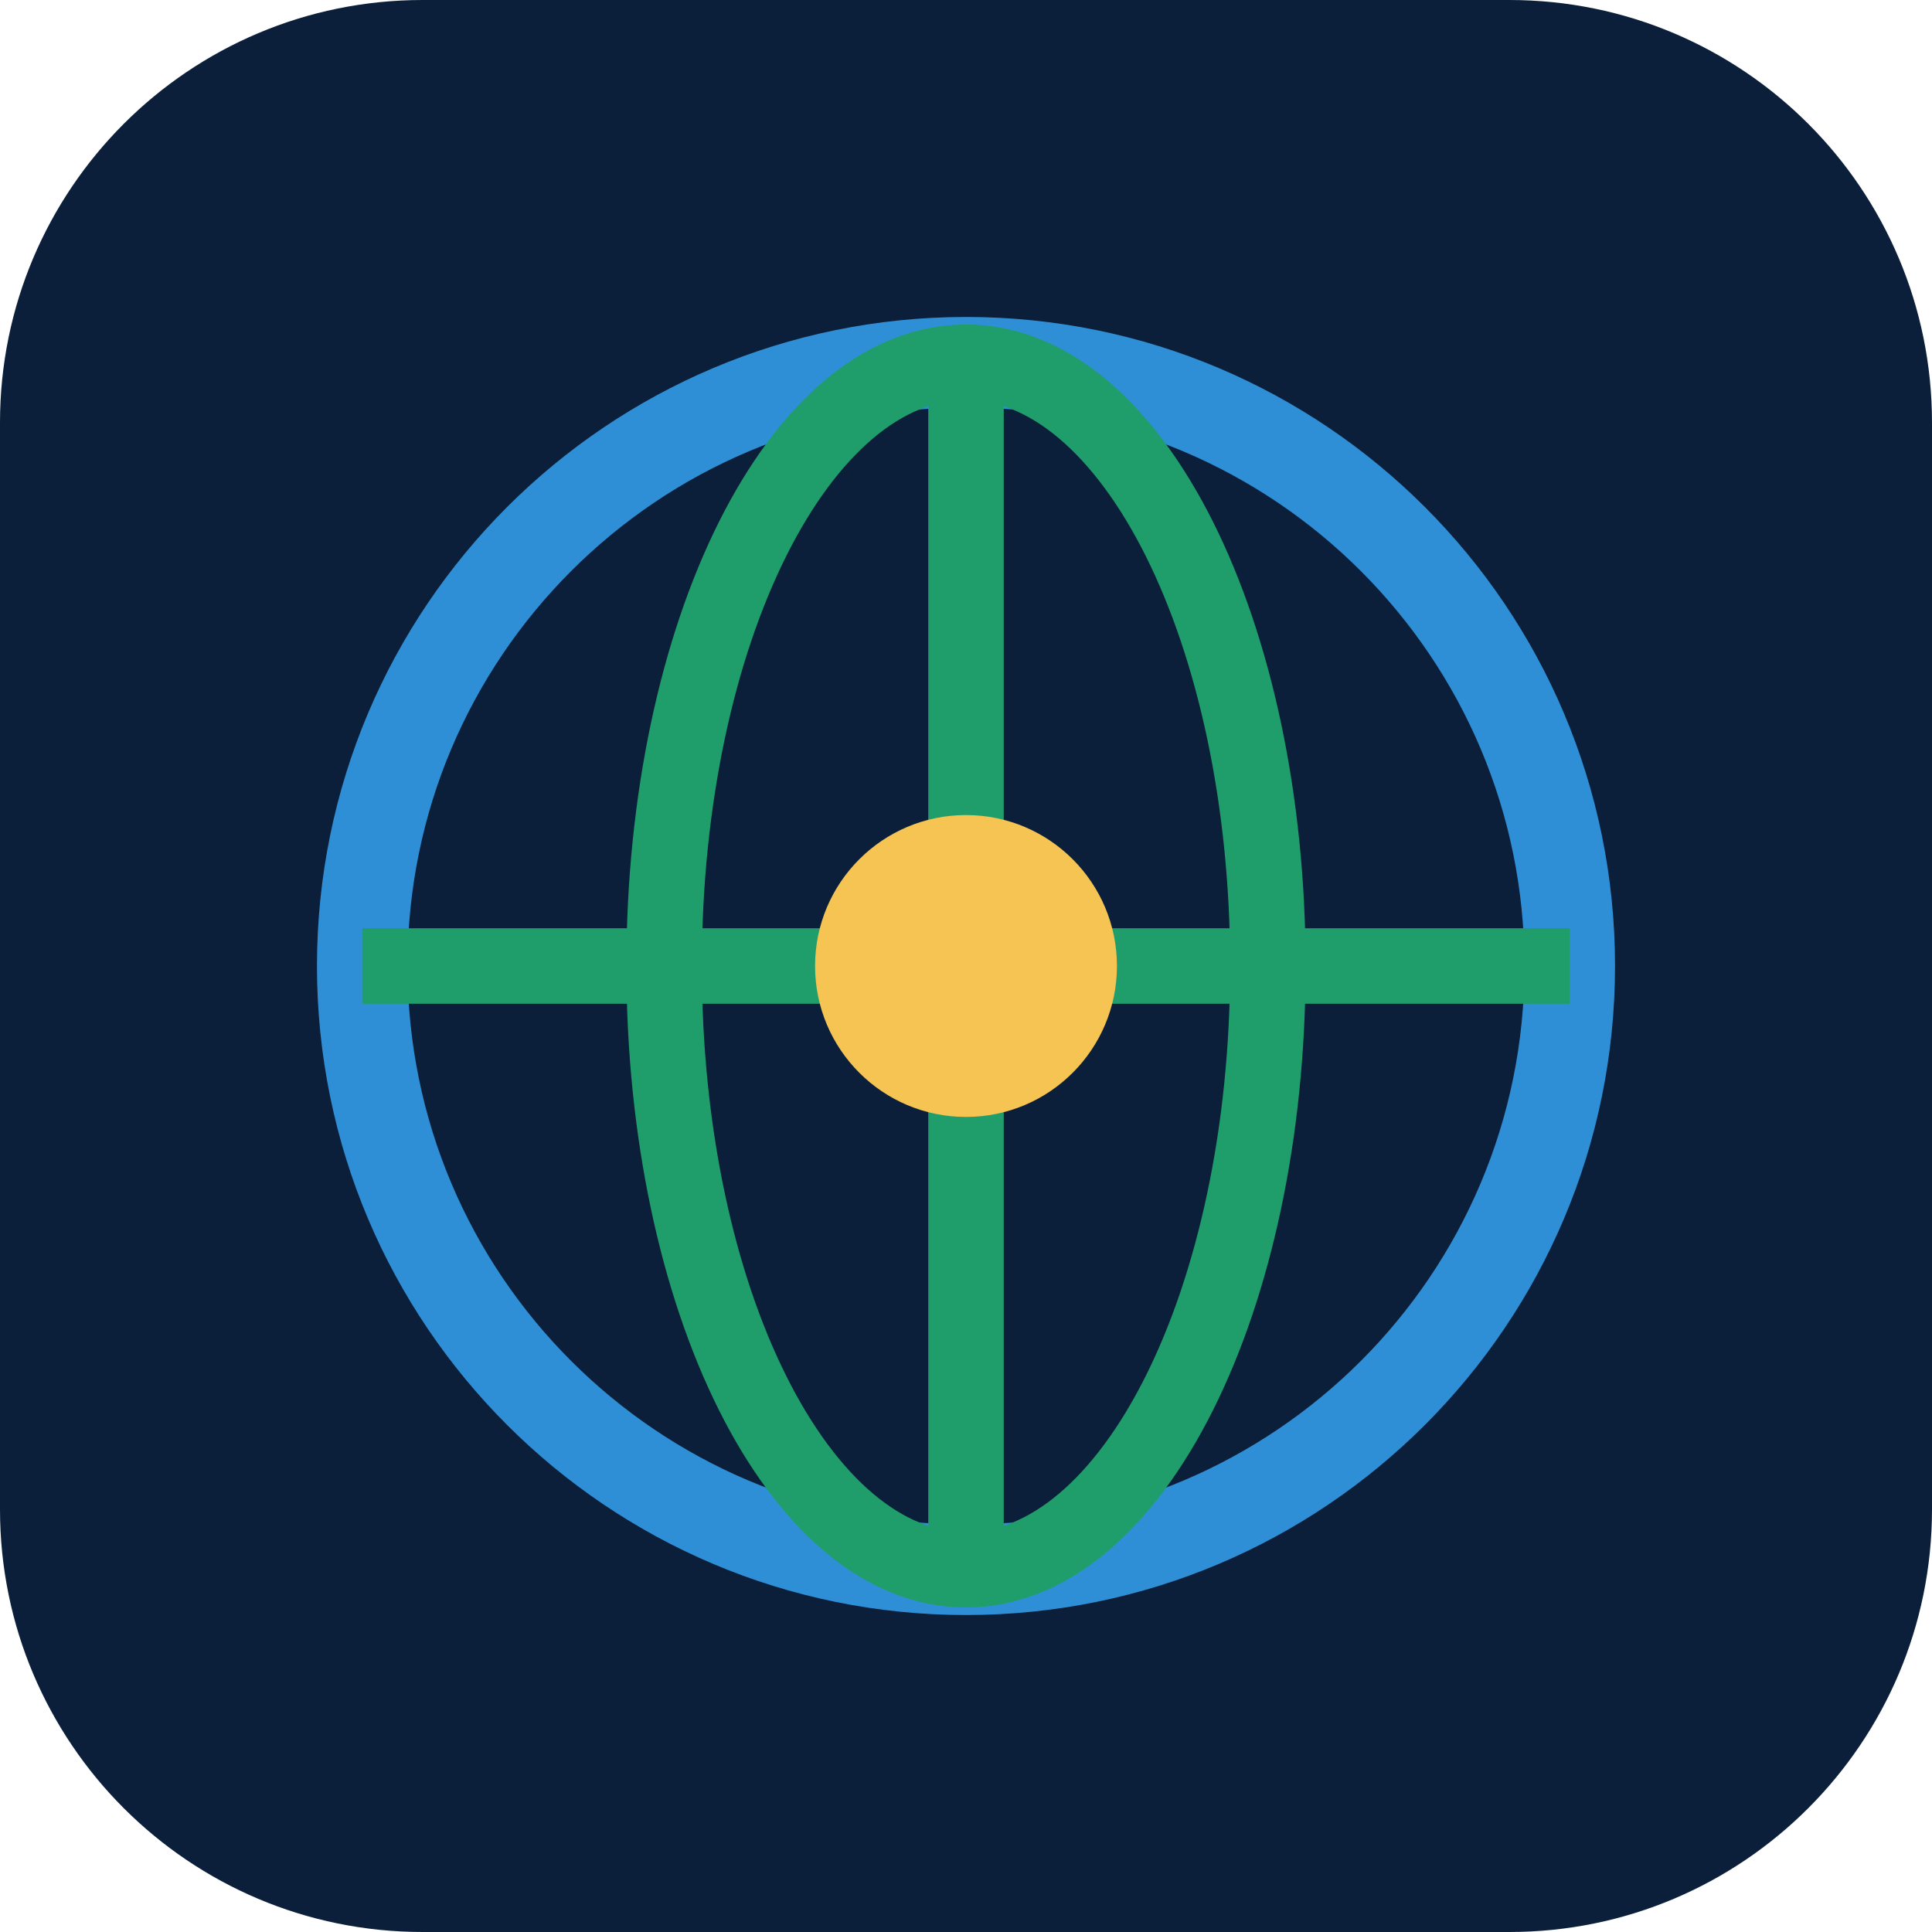
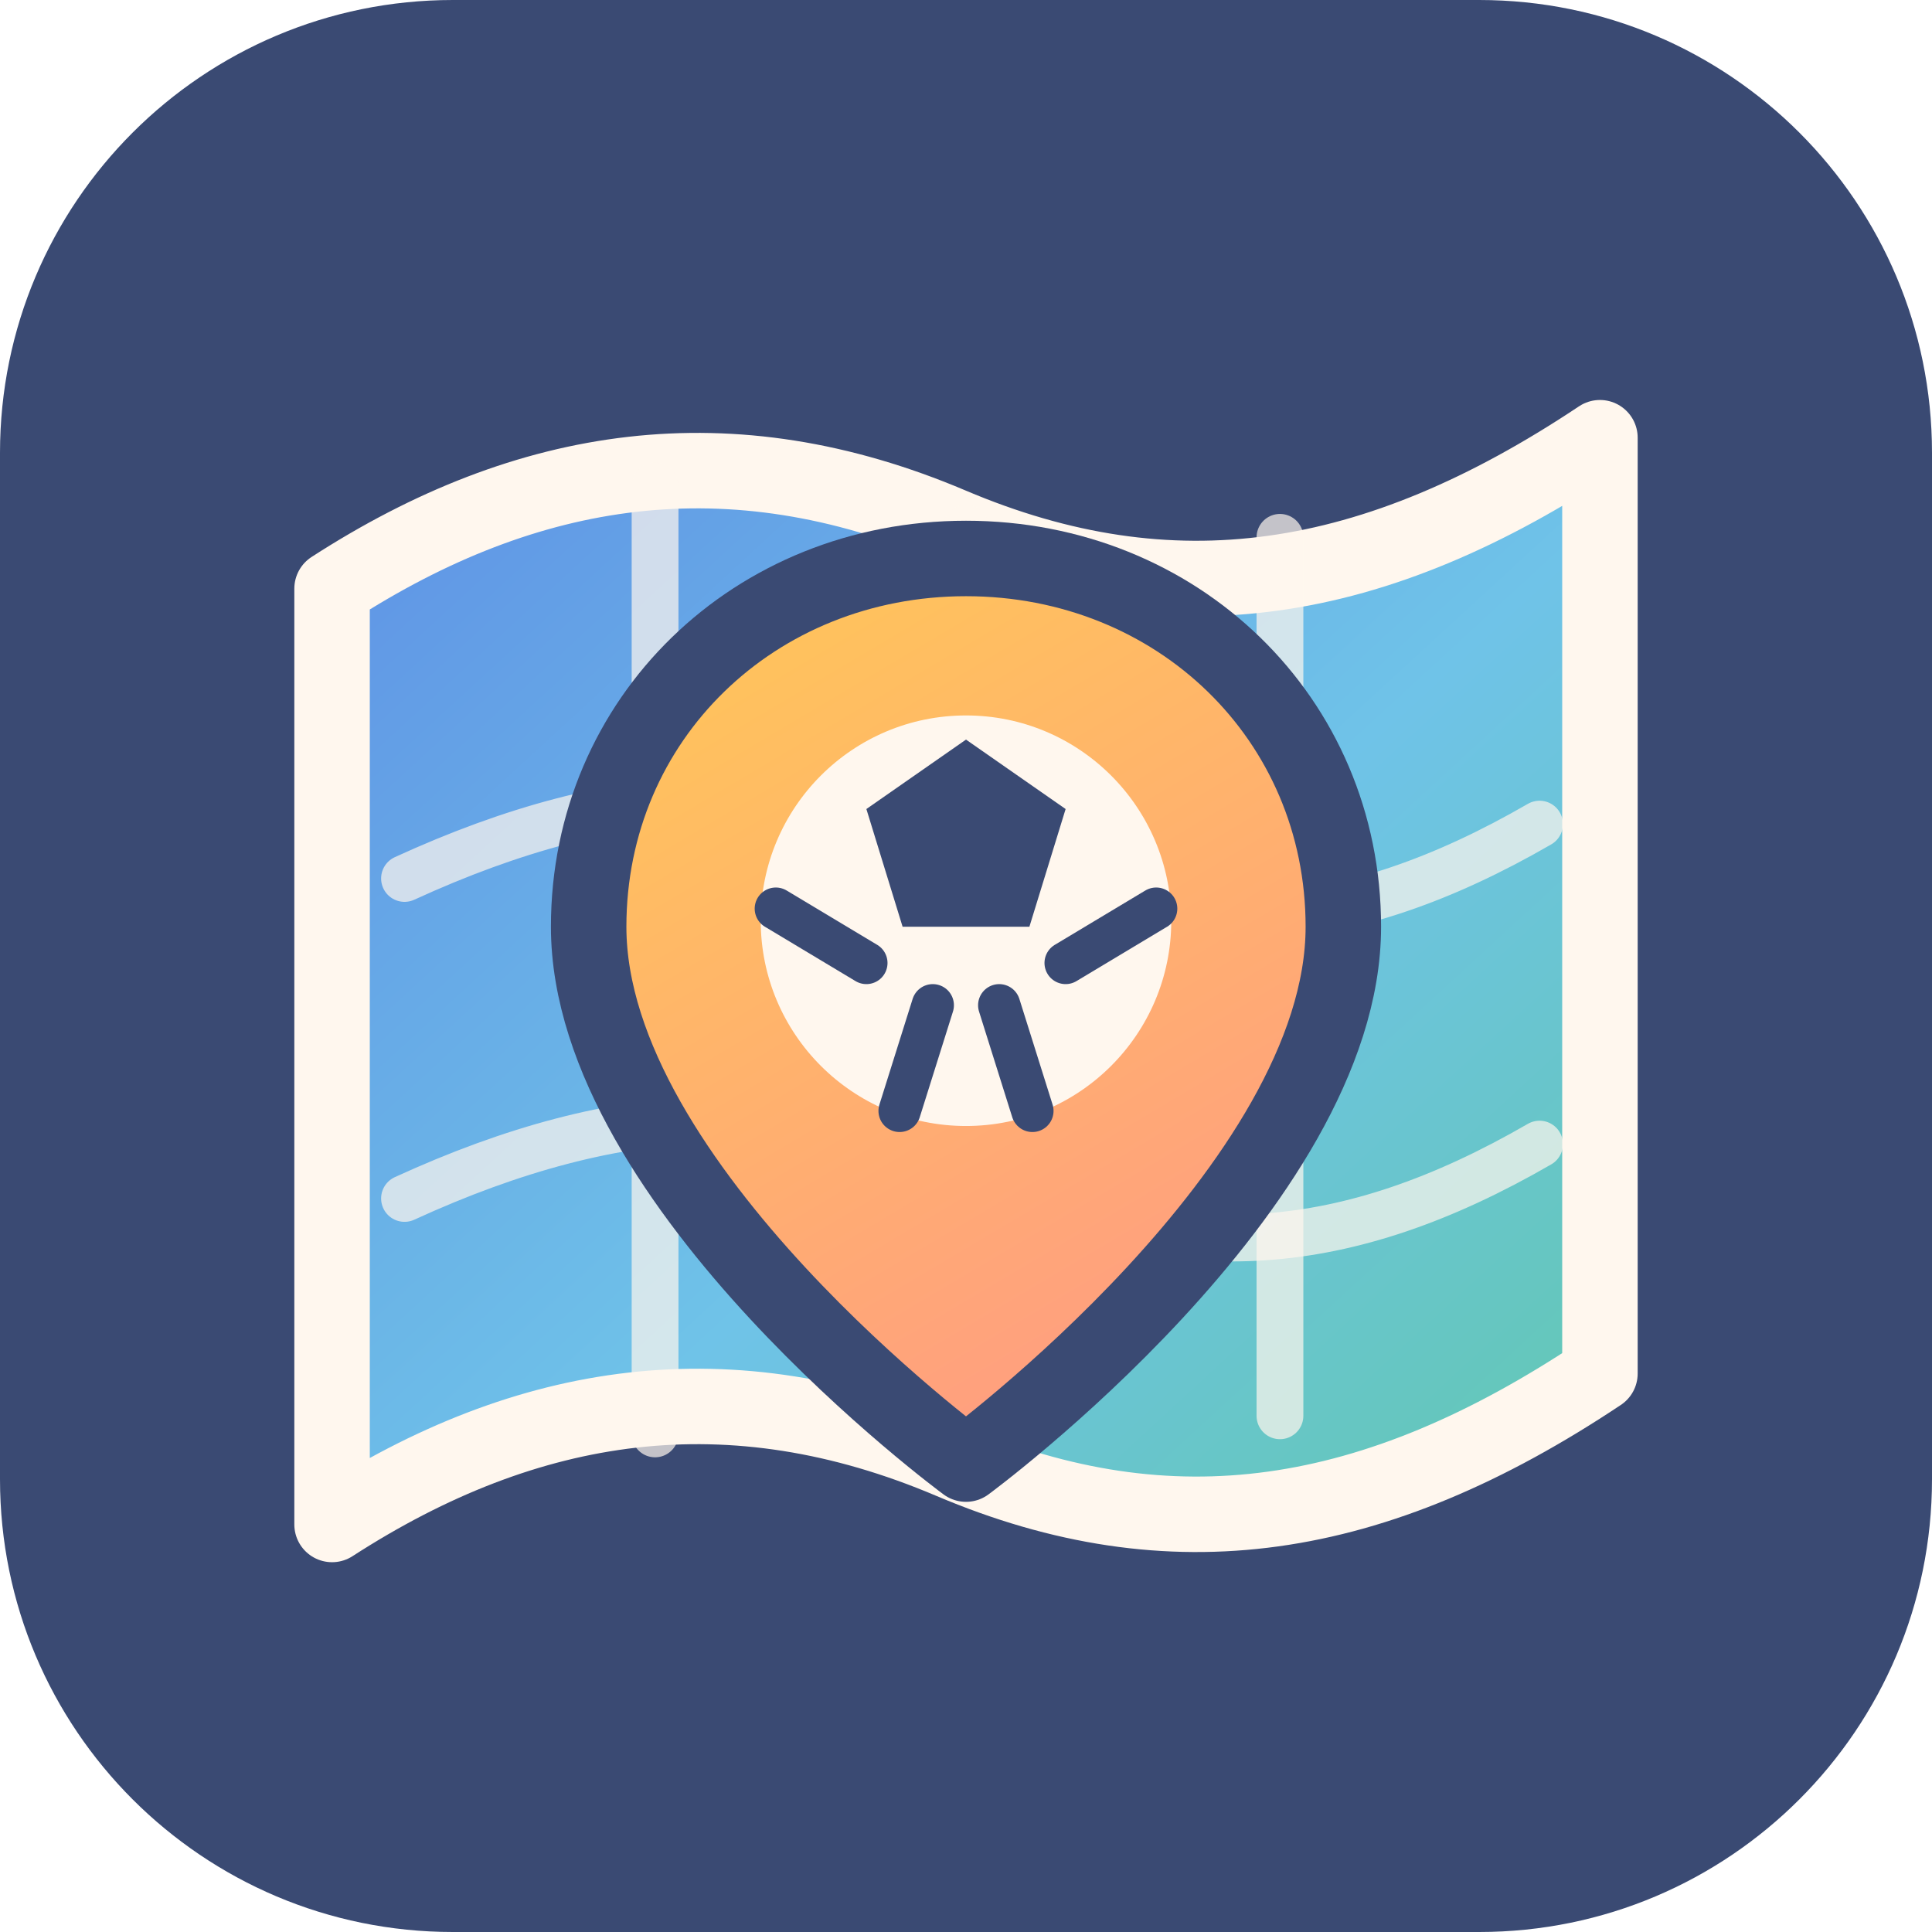
- <svg xmlns="http://www.w3.org/2000/svg" viewBox="0 0 64 64">
-   <rect width="64" height="64" rx="14" fill="#0b1f3a" />
-   <circle cx="32" cy="32" r="20" fill="none" stroke="#2f8fd6" stroke-width="3" />
-   <path d="M32 12 V52 M12 32 H52" stroke="#1f9e6b" stroke-width="2.5" />
-   <ellipse cx="32" cy="32" rx="10" ry="20" fill="none" stroke="#1f9e6b" stroke-width="2.5" />
-   <circle cx="32" cy="32" r="5" fill="#f6c453" />
+ <svg xmlns="http://www.w3.org/2000/svg" viewBox="0 0 64 64" role="img" aria-label="POVAtlas icon">
+   <defs>
+     <linearGradient id="bg" x1="9" x2="55" y1="8" y2="58" gradientUnits="userSpaceOnUse">
+       <stop offset="0" stop-color="#5b86e5" />
+       <stop offset="0.54" stop-color="#6fc3e8" />
+       <stop offset="1" stop-color="#5ec9a0" />
+     </linearGradient>
+     <linearGradient id="pin" x1="24" x2="40" y1="17" y2="44" gradientUnits="userSpaceOnUse">
+       <stop offset="0" stop-color="#ffc857" />
+       <stop offset="1" stop-color="#ff9e80" />
+     </linearGradient>
+   </defs>
+   <rect width="64" height="64" rx="15" fill="#3a4a73" />
+   <path d="M11 19.5c6.5-4.2 13.2-5.2 20.5-2.1 7.3 3.1 14 2.1 21.5-2.9v31c-7.5 5-14.2 6-21.5 2.9-7.3-3.1-14-2.1-20.5 2.1z" fill="url(#bg)" />
+   <path d="M11 19.5c6.5-4.2 13.2-5.2 20.5-2.1 7.3 3.1 14 2.1 21.5-2.9v31c-7.5 5-14.2 6-21.5 2.9-7.3-3.1-14-2.1-20.5 2.1z" fill="none" stroke="#fff7ee" stroke-width="2.5" stroke-linejoin="round" />
+   <path d="M21.7 16.1v31.4M32 17.5v31.2M42.4 17.8v29.1" fill="none" stroke="#fff7ee" stroke-width="1.55" stroke-linecap="round" opacity=".7" />
+   <path d="M13.4 29.1c7.2-3.3 13.2-3.5 19.5-.6 6.2 2.9 11.7 2.5 18.1-1.2M13.4 39.7c7.2-3.3 13.2-3.5 19.5-.6 6.2 2.9 11.7 2.5 18.1-1.2" fill="none" stroke="#fff7ee" stroke-width="1.55" stroke-linecap="round" opacity=".7" />
+   <path d="M32 18.5c-7 0-12.5 5.3-12.5 12.2 0 8.6 12.5 17.8 12.5 17.8s12.5-9.2 12.5-17.8c0-6.9-5.5-12.2-12.5-12.2z" fill="url(#pin)" stroke="#3a4a73" stroke-width="2.5" stroke-linejoin="round" />
+   <circle cx="32" cy="30.5" r="6.8" fill="#fff7ee" />
+   <path d="M32 24.5l3.3 2.3-1.2 3.9h-4.2l-1.2-3.9z" fill="#3a4a73" />
+   <path d="M25.7 30.1l3 1.8M38.3 30.1l-3 1.8M29.8 36.8l1.1-3.5M34.2 36.8l-1.1-3.5" stroke="#3a4a73" stroke-width="1.4" stroke-linecap="round" />
</svg>
